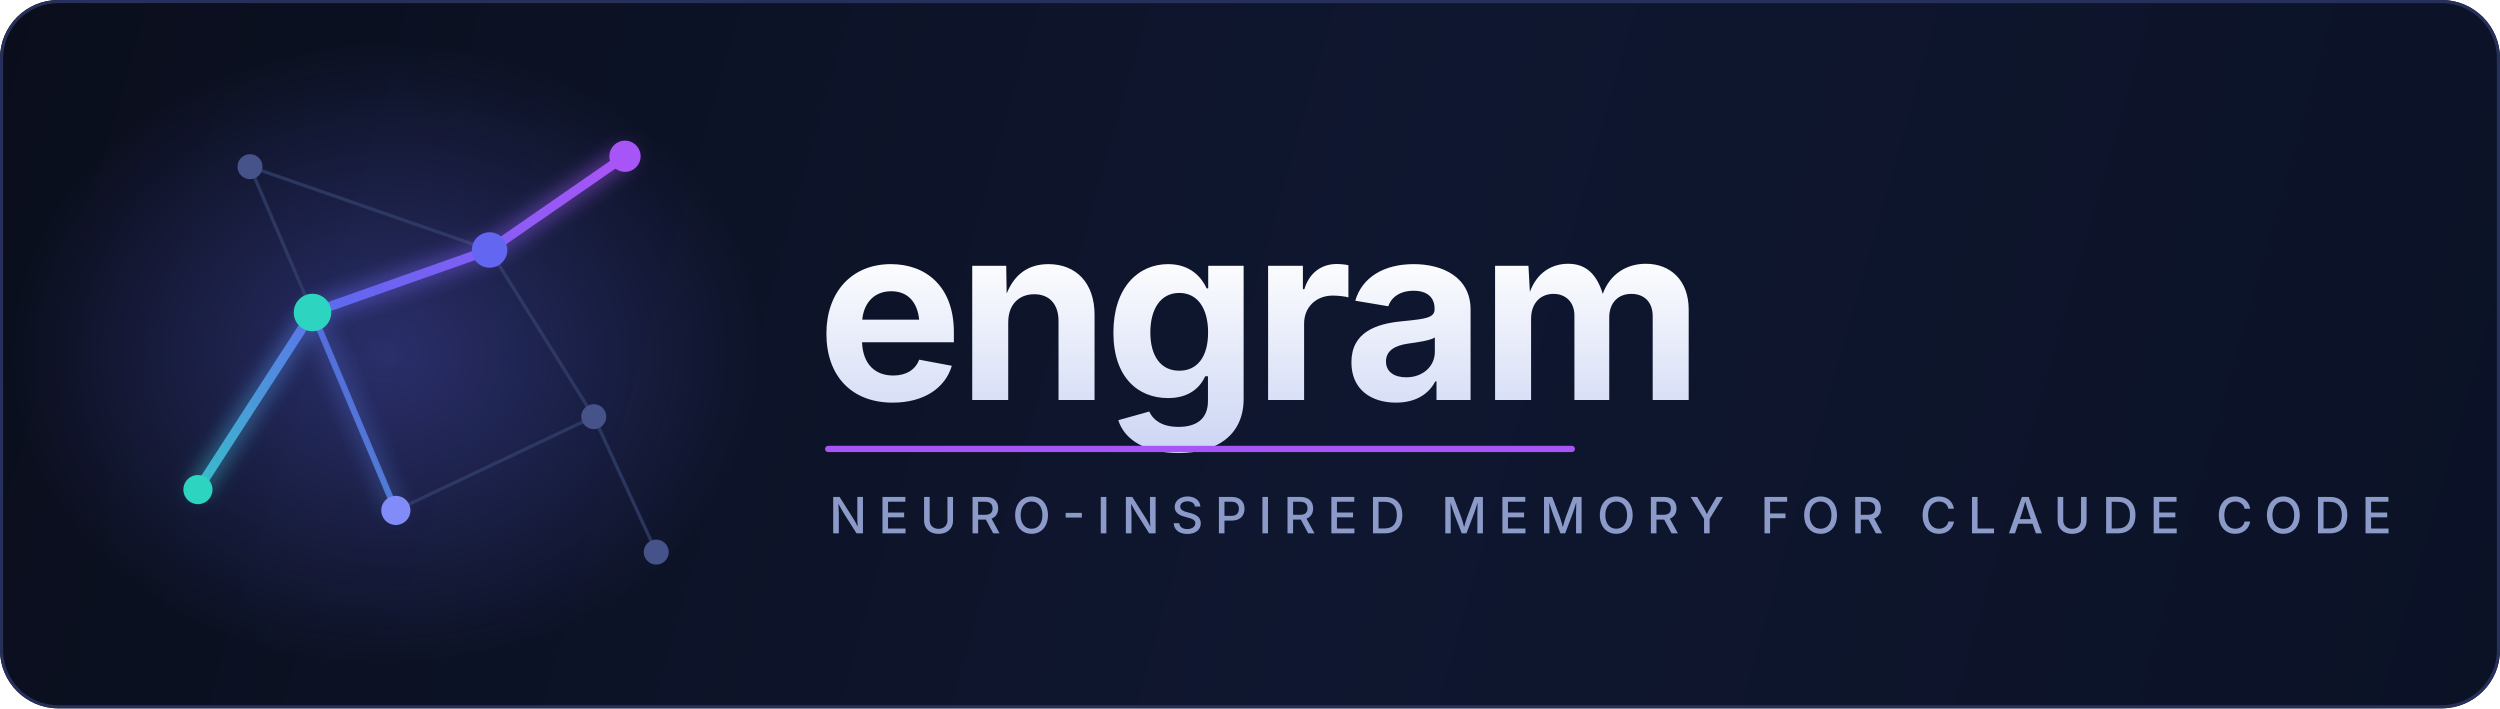
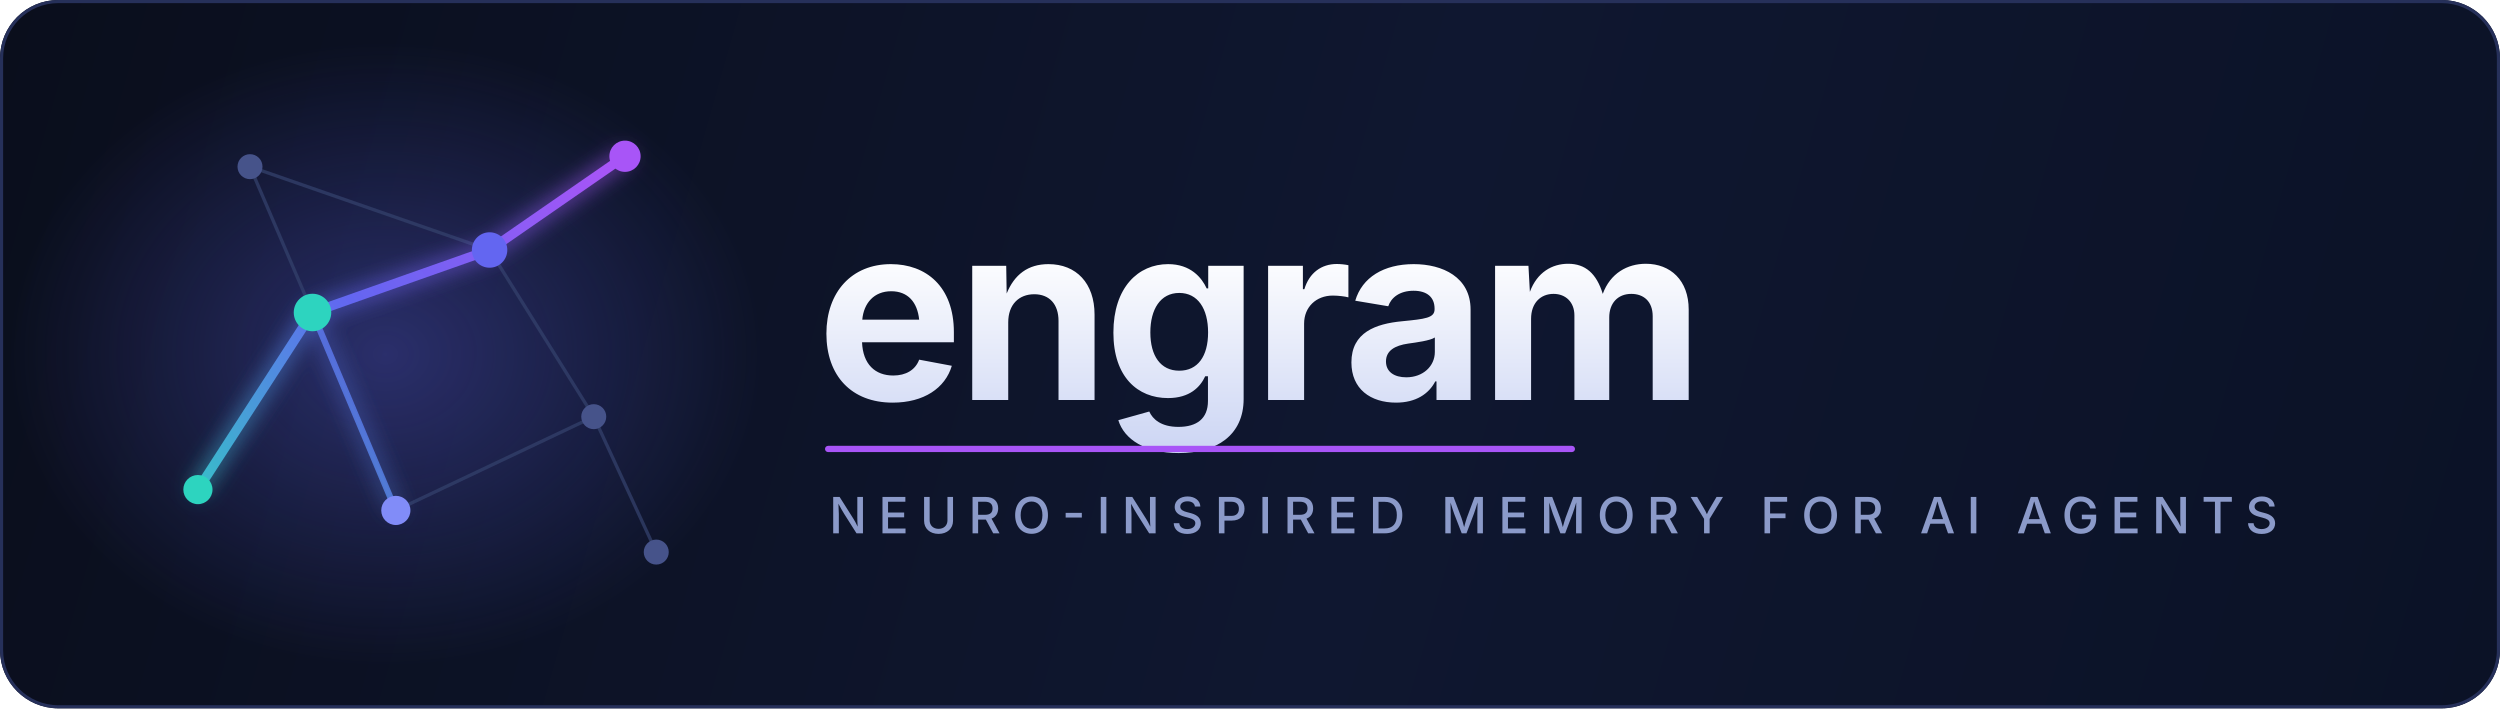
<svg xmlns="http://www.w3.org/2000/svg" width="1200" height="340" viewBox="0 0 1200 340" fill="none" role="img" aria-label="engram — neuro-inspired memory for Claude Code">
  <defs>
    <linearGradient id="bg" x1="0" y1="0" x2="1200" y2="340" gradientUnits="userSpaceOnUse">
      <stop offset="0" stop-color="#0a0e1c" />
      <stop offset="0.55" stop-color="#0f1730" />
      <stop offset="1" stop-color="#0b1226" />
    </linearGradient>
    <linearGradient id="trace" x1="70" y1="250" x2="300" y2="90" gradientUnits="userSpaceOnUse">
      <stop offset="0" stop-color="#2dd4bf" />
      <stop offset="0.5" stop-color="#6366f1" />
      <stop offset="1" stop-color="#a855f7" />
    </linearGradient>
    <linearGradient id="wordmark" x1="392" y1="120" x2="392" y2="215" gradientUnits="userSpaceOnUse">
      <stop offset="0" stop-color="#ffffff" />
      <stop offset="1" stop-color="#cdd6f4" />
    </linearGradient>
    <radialGradient id="halo" cx="0.5" cy="0.5" r="0.5">
      <stop offset="0" stop-color="#6366f1" stop-opacity="0.35" />
      <stop offset="1" stop-color="#6366f1" stop-opacity="0" />
    </radialGradient>
    <filter id="glow" x="-60%" y="-60%" width="220%" height="220%">
      <feGaussianBlur stdDeviation="5" result="b" />
      <feMerge>
        <feMergeNode in="b" />
        <feMergeNode in="SourceGraphic" />
      </feMerge>
    </filter>
  </defs>
  <rect x="0" y="0" width="1200" height="340" rx="28" fill="url(#bg)" />
  <rect x="0.75" y="0.75" width="1198.5" height="338.5" rx="27.25" fill="none" stroke="#26305a" stroke-width="1.5" />
  <ellipse cx="185" cy="170" rx="180" ry="150" fill="url(#halo)" />
  <g stroke="#33406b" stroke-width="1.6" opacity="0.75">
    <line x1="95" y1="235" x2="150" y2="150" />
    <line x1="150" y1="150" x2="120" y2="80" />
    <line x1="150" y1="150" x2="235" y2="120" />
    <line x1="235" y1="120" x2="300" y2="75" />
    <line x1="235" y1="120" x2="285" y2="200" />
    <line x1="150" y1="150" x2="190" y2="245" />
    <line x1="190" y1="245" x2="285" y2="200" />
    <line x1="285" y1="200" x2="315" y2="265" />
    <line x1="120" y1="80" x2="235" y2="120" />
  </g>
  <g fill="#46538a">
    <circle cx="120" cy="80" r="6" />
    <circle cx="300" cy="75" r="6" />
    <circle cx="285" cy="200" r="6" />
    <circle cx="315" cy="265" r="6" />
    <circle cx="95" cy="235" r="6" />
  </g>
  <g filter="url(#glow)">
    <path d="M95 235 L150 150 L235 120 L300 75" fill="none" stroke="url(#trace)" stroke-width="4.5" stroke-linecap="round" stroke-linejoin="round" />
    <path d="M150 150 L190 245" fill="none" stroke="url(#trace)" stroke-width="3" stroke-linecap="round" opacity="0.85" />
  </g>
  <g>
    <circle cx="150" cy="150" r="9" fill="#2dd4bf" />
    <circle cx="235" cy="120" r="8.5" fill="#6366f1" />
    <circle cx="190" cy="245" r="7" fill="#818cf8" />
    <circle cx="300" cy="75" r="7.5" fill="#a855f7" />
    <circle cx="95" cy="235" r="7" fill="#2dd4bf" />
  </g>
  <text x="392" y="192" font-family="'Inter','Segoe UI',system-ui,-apple-system,'Helvetica Neue',Arial,sans-serif" font-size="118" font-weight="700" letter-spacing="-3" fill="url(#wordmark)">engram</text>
  <rect x="396" y="214" width="360" height="3" rx="1.5" fill="url(#trace)" />
-   <text x="398" y="256" font-family="'Inter','Segoe UI',system-ui,-apple-system,Arial,sans-serif" font-size="24" font-weight="500" letter-spacing="5.5" fill="#8b9ac9">NEURO-INSPIRED MEMORY FOR CLAUDE CODE</text>
+   <text x="398" y="256" font-family="'Inter','Segoe UI',system-ui,-apple-system,Arial,sans-serif" font-size="24" font-weight="500" letter-spacing="5.5" fill="#8b9ac9">NEURO-INSPIRED MEMORY FOR AI AGENTS</text>
</svg>
